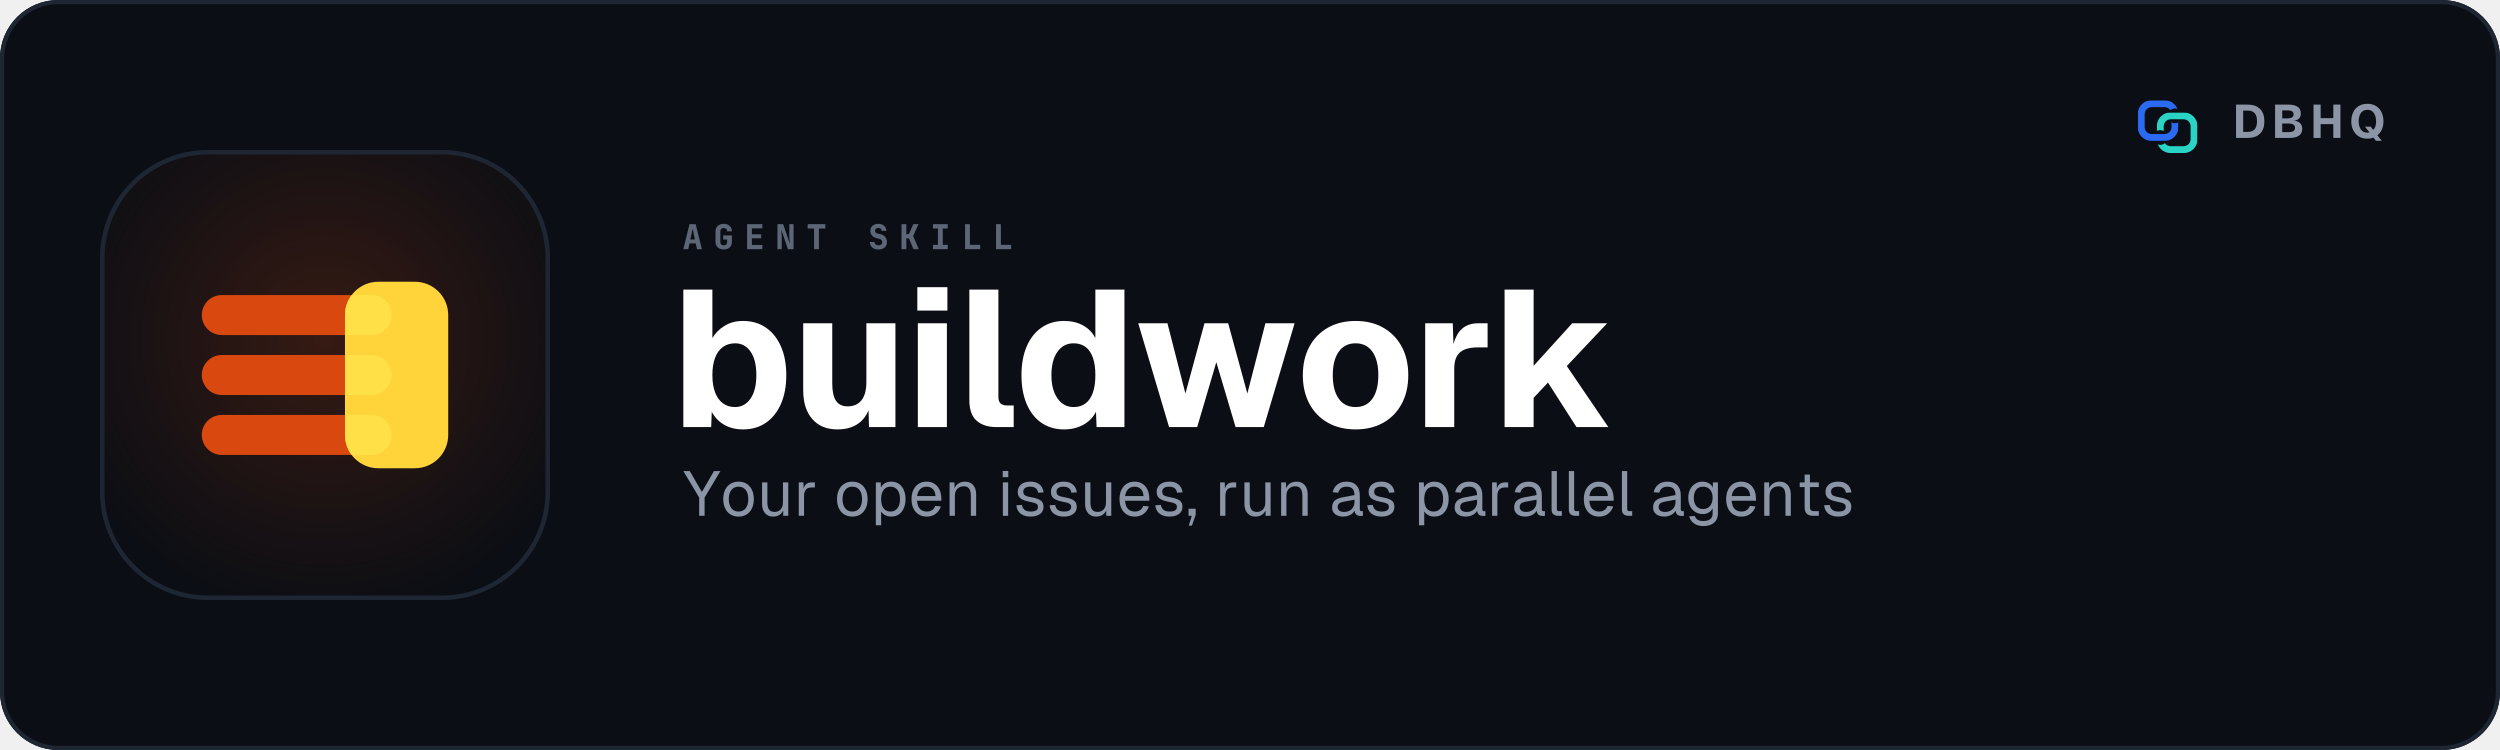
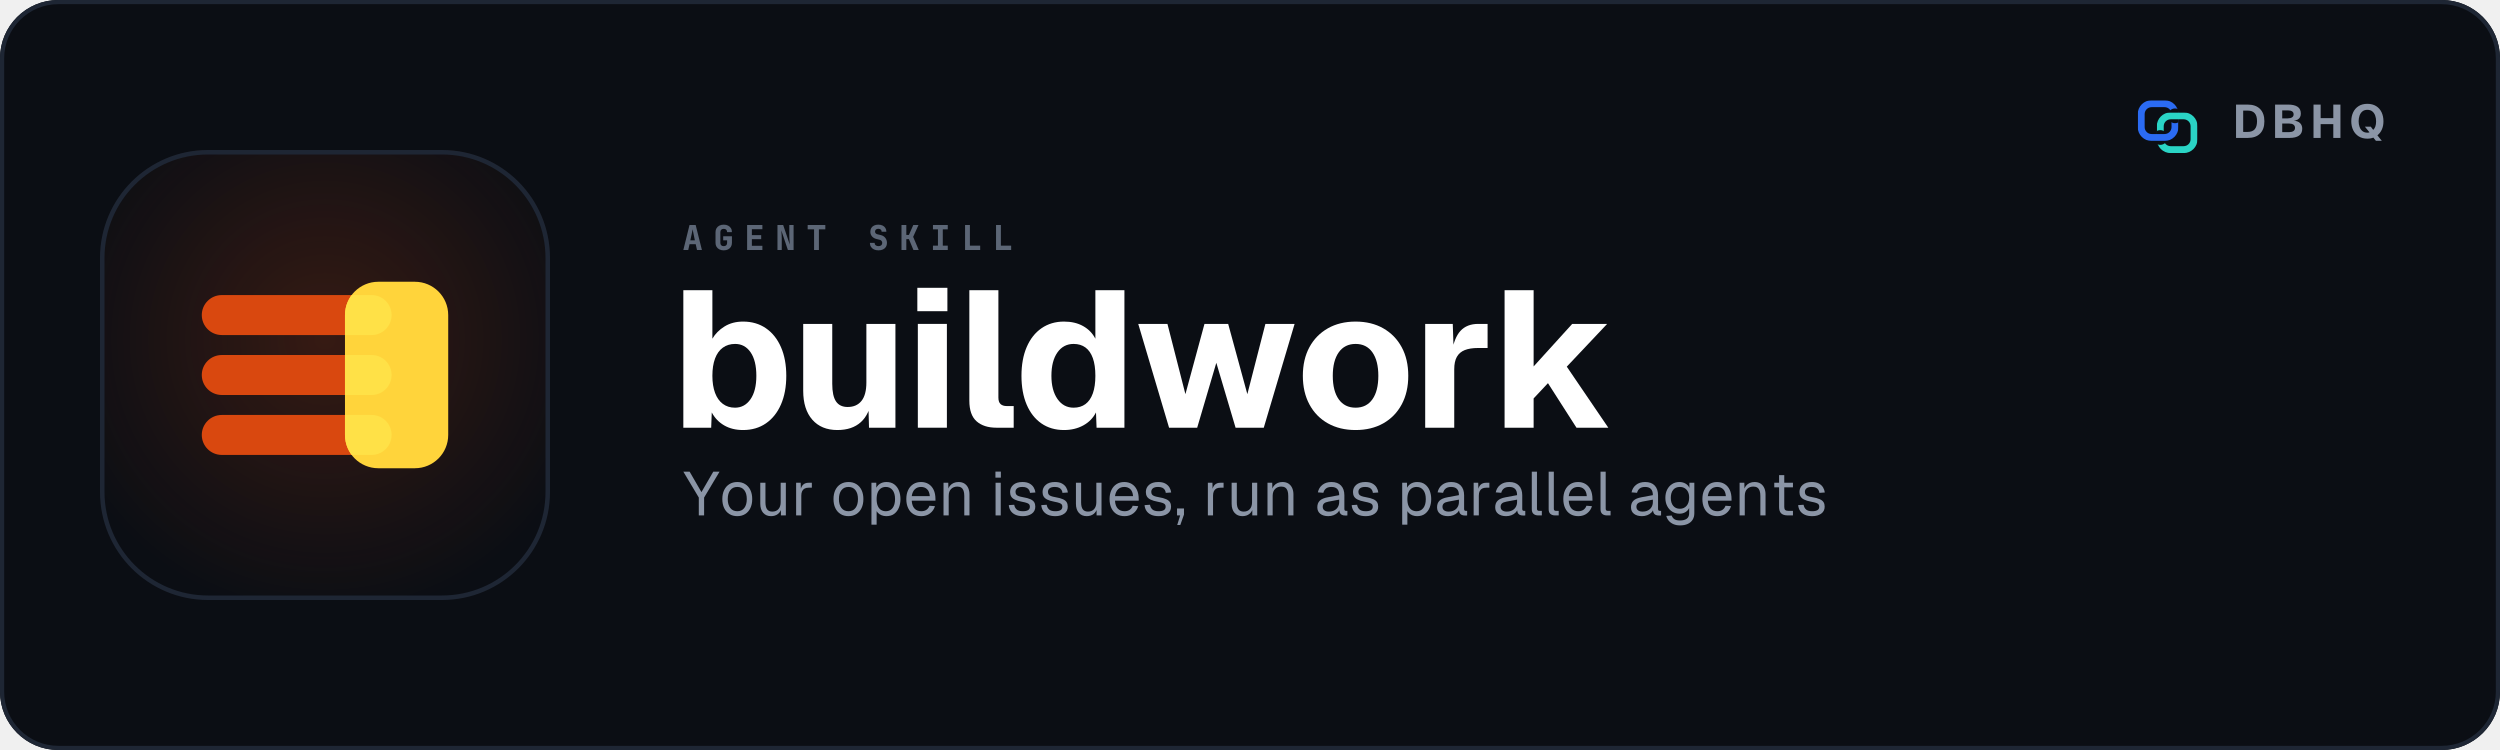
<svg xmlns="http://www.w3.org/2000/svg" viewBox="0 0 1200 360" width="1200" height="360">
  <path d="M28,0 H1172 A28,28 0 0 1 1200,28 V332 A28,28 0 0 1 1172,360 H28 A28,28 0 0 1 0,332 V28 A28,28 0 0 1 28,0 Z" fill="#0B0E14" />
  <path d="M28,1 H1172 A27,27 0 0 1 1199,28 V332 A27,27 0 0 1 1172,359 H28 A27,27 0 0 1 1,332 V28 A27,27 0 0 1 28,1 Z" fill="none" stroke="#1E2634" stroke-width="2" />
  <g transform="translate(48,72.0) scale(1.08)">
    <defs>
      <radialGradient id="bloom-2706" cx="0.5" cy="0.42" r="0.62">
        <stop offset="0" stop-color="#D9480F" stop-opacity="0.209" />
        <stop offset="1" stop-color="#D9480F" stop-opacity="0" />
      </radialGradient>
    </defs>
    <path d="M48,0 H152 A48,48 0 0 1 200,48 V152 A48,48 0 0 1 152,200 H48 A48,48 0 0 1 0,152 V48 A48,48 0 0 1 48,0 Z" fill="#0B0E14" />
    <path d="M48,0 H152 A48,48 0 0 1 200,48 V152 A48,48 0 0 1 152,200 H48 A48,48 0 0 1 0,152 V48 A48,48 0 0 1 48,0 Z" fill="url(#bloom-2706)" />
    <path d="M48,1 H152 A47,47 0 0 1 199,48 V152 A47,47 0 0 1 152,199 H48 A47,47 0 0 1 1,152 V48 A47,47 0 0 1 48,1 Z" fill="none" stroke="#1E2634" stroke-width="2" />
    <g transform="translate(26.0,26.0) scale(0.74)">
      <defs>
        <clipPath id="clip-2706">
          <path d="M38,52 H128 A12,12 0 0 1 140,64 V64 A12,12 0 0 1 128,76 H38 A12,12 0 0 1 26,64 V64 A12,12 0 0 1 38,52 Z" />
          <path d="M38,88 H128 A12,12 0 0 1 140,100 V100 A12,12 0 0 1 128,112 H38 A12,12 0 0 1 26,100 V100 A12,12 0 0 1 38,88 Z" />
          <path d="M38,124 H128 A12,12 0 0 1 140,136 V136 A12,12 0 0 1 128,148 H38 A12,12 0 0 1 26,136 V136 A12,12 0 0 1 38,124 Z" />
        </clipPath>
      </defs>
      <g>
        <g fill="#D9480F">
          <path d="M38,52 H128 A12,12 0 0 1 140,64 V64 A12,12 0 0 1 128,76 H38 A12,12 0 0 1 26,64 V64 A12,12 0 0 1 38,52 Z" />
          <path d="M38,88 H128 A12,12 0 0 1 140,100 V100 A12,12 0 0 1 128,112 H38 A12,12 0 0 1 26,100 V100 A12,12 0 0 1 38,88 Z" />
          <path d="M38,124 H128 A12,12 0 0 1 140,136 V136 A12,12 0 0 1 128,148 H38 A12,12 0 0 1 26,136 V136 A12,12 0 0 1 38,124 Z" />
        </g>
      </g>
      <path d="M132,44 H154 A20,20 0 0 1 174,64 V136 A20,20 0 0 1 154,156 H132 A20,20 0 0 1 112,136 V64 A20,20 0 0 1 132,44 Z" fill="#FFD43B" />
      <g clip-path="url(#clip-2706)">
        <path d="M132,44 H154 A20,20 0 0 1 174,64 V136 A20,20 0 0 1 154,156 H132 A20,20 0 0 1 112,136 V64 A20,20 0 0 1 132,44 Z" fill="#FFE147" />
      </g>
    </g>
  </g>
-   <g transform="translate(328,119.6)">
+   <g transform="translate(328,120.0)">
    <g fill="#5C6676" transform="translate(-0.473,0) scale(0.01644,-0.01644)">
      <g transform="translate(0.00,0)">
        <path d="M28.766 0 209.423 730H389.029L571.234 0H427.573L390.615 169.368H209.535L172.577 0ZM233.481 282.74H365.67L327.506 466.122Q319.151 508.038 311.425 546.367Q303.699 584.695 300 604.49Q296.301 584.695 289.425 546.791Q282.548 508.887 273.343 467.122Z" />
      </g>
      <g transform="translate(904.17,0)">
        <path d="M304.425 -10Q232.054 -10 178.034 17.123Q124.013 44.247 94.115 93.446Q64.218 142.644 64.218 208.494V521.506Q64.218 588.356 94.115 637.054Q124.013 685.753 178.034 712.877Q232.054 740 304.425 740Q376.795 740 430.316 712.801Q483.837 685.603 513.659 637.096Q543.481 588.59 543.481 521.506H402.519Q402.519 568.218 376.656 592.799Q350.793 617.381 303.842 617.381Q256.891 617.381 231.035 592.702Q205.18 568.023 205.18 521.657V208.494Q205.18 162.697 231.035 137.583Q256.891 112.468 303.842 112.468Q350.793 112.468 376.656 137.583Q402.519 162.697 402.519 208.494V281.314H288.494V401.535H543.481V208.494Q543.481 142.442 513.659 93.42Q483.837 44.397 430.316 17.199Q376.795 -10 304.425 -10Z" />
      </g>
      <g transform="translate(1808.33,0)">
        <path d="M83.013 0V730H528.494V607.23H221.276V433.891H493.494V316.519H221.276V122.77H528.494V0Z" />
      </g>
      <g transform="translate(2712.50,0)">
        <path d="M64.519 0V730H231.234L425.356 155.962Q422.506 191.154 418.732 237.847Q414.958 284.539 412.609 331.834Q410.26 379.129 410.26 413.43V730H535.481V0H368.766L176.494 574.038Q179.343 543.243 182.192 500.373Q185.042 457.503 187.391 413.181Q189.74 368.858 189.74 333.557V0Z" />
      </g>
      <g transform="translate(3616.67,0)">
        <path d="M229.519 0V602.984H42.26V730H557.74V602.984H370.481V0Z" />
      </g>
      <g transform="translate(4520.83,0)">
        <path d="" />
      </g>
      <g transform="translate(5425.00,0)">
        <path d="M302.301 -10Q226.356 -10 169.609 16.699Q112.862 43.397 81.814 92.596Q50.766 141.795 50.766 208.494H188.33Q188.33 164.481 219.261 138.475Q250.192 112.468 302.301 112.468Q353.26 112.468 382.191 137.851Q411.122 163.234 411.122 205.096Q411.122 238.054 392.293 263.76Q373.465 289.465 337.109 298.067L244.795 320.573Q161.356 340.573 112.513 397.17Q63.67 453.766 63.67 532.26Q63.67 596.205 91.793 642.753Q119.917 689.301 172.437 714.651Q224.958 740 296.151 740Q368.343 740 420.939 714.651Q473.535 689.301 502.659 642.828Q531.782 596.356 531.782 533.41H394.218Q394.218 573.218 367.862 596.224Q341.506 619.23 296.151 619.23Q251.644 619.23 226.289 596.649Q200.933 574.067 200.933 536.808Q200.933 506.151 219.46 486.569Q237.987 466.987 271.891 458.535L367.205 435.878Q451.247 416.728 500.24 354.433Q549.234 292.138 549.234 205.096Q549.234 140.247 519.186 91.548Q489.138 42.849 433.542 16.425Q377.946 -10 302.301 -10Z" />
      </g>
      <g transform="translate(6329.17,0)">
        <path d="M69.067 0V730H210.029V439.782H285.753L413.779 730H566.138L409.77 383.946L572.74 0H417.929L286.151 316.615H210.029V0Z" />
      </g>
      <g transform="translate(7233.33,0)">
        <path d="M83.766 0V127.016H229.368V602.984H83.766V730H516.234V602.984H370.632V127.016H516.234V0Z" />
      </g>
      <g transform="translate(8137.50,0)">
        <path d="M117.26 0V730H258.221V127.016H558.494V0Z" />
      </g>
      <g transform="translate(9041.67,0)">
        <path d="M117.26 0V730H258.221V127.016H558.494V0Z" />
      </g>
    </g>
  </g>
-   <g transform="translate(328,205.0)">
+   <g transform="translate(328,205.3)">
    <g fill="#FFFFFF" transform="translate(-6.098,0) scale(0.09296,-0.09296)">
      <g transform="translate(0.00,0)">
        <path d="M373.998 -12Q317.798 -12 276.598 11.9Q235.398 35.8 212.398 78.8L209.398 0H65.601V710H215.598V459.6Q237.398 497.4 278.198 522.7Q318.998 548 373.998 548Q442.198 548 492.298 513.4Q542.398 478.8 569.798 415.9Q597.198 353 597.198 268Q597.198 183 569.798 120.1Q542.398 57.2 492.298 22.6Q442.198 -12 373.998 -12ZM332.399 103.399Q382 103.399 412.3 146.799Q442.601 190.199 442.601 268Q442.601 346.2 412.9 389.401Q383.2 432.601 333.199 432.601Q296.199 432.601 269.599 413.301Q242.998 394.001 229.298 357.201Q215.598 320.4 215.598 268Q215.598 217 229.298 179.999Q242.998 142.999 269.399 123.199Q295.799 103.399 332.399 103.399Z" />
      </g>
      <g transform="translate(618.94,0)">
        <path d="M242 -12Q159.401 -12 112.501 41.5Q65.601 95 65.601 190.8V536H215.598V226.399Q215.598 164.399 234.998 135.698Q254.399 106.998 295.199 106.998Q341.4 106.998 366.6 138.499Q391.801 169.999 391.801 233.199V536H541.798V0H405.4L401.201 154.399L419.6 150.399Q408.4 69.8 363.4 28.9Q318.4 -12 242 -12Z" />
      </g>
      <g transform="translate(1210.88,0)">
        <path d="M65.601 0V536H215.598V0ZM63.001 601.6V722.4H218.198V601.6Z" />
      </g>
      <g transform="translate(1476.82,0)">
        <path d="M205.599 0Q140.4 0 103 33Q65.601 65.999 65.601 139.598V710H215.598V155.598Q215.598 132.398 226.798 122.098Q237.998 111.798 258.797 111.798H294.598V0Z" />
      </g>
      <g transform="translate(1774.76,0)">
        <path d="M256.6 -12Q188.8 -12 139.5 22.3Q90.2 56.6 63.5 119.5Q36.8 182.4 36.8 268Q36.8 353.6 63.8 416.5Q90.8 479.4 140.4 513.7Q190 548 256.6 548Q313.8 548 355.4 524.6Q397 501.2 418.401 459.6V710H568.398V0H424.601L421.601 78.8Q399.601 35.8 356.101 11.9Q312.6 -12 256.6 -12ZM305.999 103.399Q342.2 103.399 367.2 121.999Q392.2 140.599 405.3 177.299Q418.401 214 418.401 268Q418.401 322.8 405.3 359.3Q392.2 395.801 367.2 414.201Q342.2 432.601 305.999 432.601Q253.398 432.601 222.398 388.501Q191.398 344.401 191.398 268Q191.398 193.199 222.698 148.299Q253.998 103.399 305.999 103.399Z" />
      </g>
      <g transform="translate(2393.70,0)">
        <path d="M180 0 20.8 536H171.598L264.399 173.197L362.8 536H485.199L584.2 173.197L677.401 536H828.199L668.999 0H523.4L423.999 335.203L325.199 0Z" />
      </g>
      <g transform="translate(3227.64,0)">
        <path d="M309.199 -12Q227.199 -12 165.9 22.6Q104.6 57.2 70.7 120.3Q36.8 183.4 36.8 268Q36.8 353 70.7 415.6Q104.6 478.2 165.9 513.1Q227.199 548 309.199 548Q391.199 548 452.298 513.1Q513.398 478.2 547.298 415.6Q581.198 353 581.198 268Q581.198 183.4 547.298 120.3Q513.398 57.2 452.298 22.6Q391.199 -12 309.199 -12ZM309.199 103.399Q365.4 103.399 396 146.599Q426.601 189.799 426.601 268Q426.601 345.6 396 389.101Q365.4 432.601 309.199 432.601Q252.998 432.601 222.198 389.101Q191.398 345.6 191.398 268Q191.398 189.799 222.198 146.599Q252.998 103.399 309.199 103.399Z" />
      </g>
      <g transform="translate(3830.58,0)">
        <path d="M65.601 0V536H207.998L213.198 380.401L201.598 382.801Q214.598 464 247.798 500Q280.998 536 339.398 536H387.798V411.602H338.598Q296.798 411.602 269.698 400.701Q242.598 389.801 229.098 365.801Q215.598 341.801 215.598 301.401V0Z" />
      </g>
      <g transform="translate(4240.52,0)">
        <path d="M65.601 0V710H215.598V316.397L414.8 536H595.198L386.797 315.2L601.198 0H436.8L289.599 230.001L215.598 151.199V0Z" />
      </g>
    </g>
  </g>
-   <g transform="translate(328,247.6)">
-     <g fill="#8B95A6" transform="translate(0.182,0) scale(0.03028,-0.03028)">
+   <g transform="translate(328,247.4)">
+     <g fill="#8B95A6" transform="translate(0.177,0) scale(0.02958,-0.02958)">
      <g transform="translate(0.00,0)">
        <path d="M245 0V290L-6 710H96L288 378L480 710H582L331 290V0Z" />
      </g>
-       <g transform="translate(582.60,0)">
+       <g transform="translate(582.76,0)">
        <path d="M287 -12Q214 -12 159.0 22.0Q104 56 74.0 118.5Q44 181 44 265Q44 350 74.0 412.0Q104 474 159.0 508.0Q214 542 287 542Q360 542 414.5 508.0Q469 474 499.0 412.0Q529 350 529 265Q529 181 499.0 118.5Q469 56 414.5 22.0Q360 -12 287 -12ZM287 68Q360 68 400.5 120.5Q441 173 441 265Q441 357 400.5 409.5Q360 462 287 462Q214 462 173.0 409.5Q132 357 132 265Q132 173 173.0 120.5Q214 68 287 68Z" />
      </g>
-       <g transform="translate(1162.21,0)">
+       <g transform="translate(1162.52,0)">
        <path d="M254 -12Q175 -12 127.5 41.5Q80 95 80 189V530H164V212Q164 135 191.5 98.5Q219 62 276 62Q339 62 375.0 102.5Q411 143 411 214V530H495V0H415V131L428 124Q412 59 367.0 23.5Q322 -12 254 -12Z" />
      </g>
-       <g transform="translate(1743.81,0)">
+       <g transform="translate(1744.29,0)">
        <path d="M80 0V530H154L158 396L150 399Q160 467 193.5 498.5Q227 530 283 530H335V450H284Q244 450 217.5 435.5Q191 421 177.5 392.5Q164 364 164 320V0Z" />
      </g>
-       <g transform="translate(2129.42,0)">
-         <path d="" />
-       </g>
-       <g transform="translate(2386.02,0)">
+       <g transform="translate(2130.05,0)">
+         <path d="" />
+       </g>
+       <g transform="translate(2386.81,0)">
        <path d="M287 -12Q214 -12 159.0 22.0Q104 56 74.0 118.5Q44 181 44 265Q44 350 74.0 412.0Q104 474 159.0 508.0Q214 542 287 542Q360 542 414.5 508.0Q469 474 499.0 412.0Q529 350 529 265Q529 181 499.0 118.5Q469 56 414.5 22.0Q360 -12 287 -12ZM287 68Q360 68 400.5 120.5Q441 173 441 265Q441 357 400.5 409.5Q360 462 287 462Q214 462 173.0 409.5Q132 357 132 265Q132 173 173.0 120.5Q214 68 287 68Z" />
      </g>
-       <g transform="translate(2965.63,0)">
+       <g transform="translate(2966.57,0)">
        <path d="M80 -150V530H158L160 416L148 422Q168 481 214.5 511.5Q261 542 322 542Q401 542 451.5 503.0Q502 464 526.5 401.0Q551 338 551 265Q551 192 526.5 129.0Q502 66 451.5 27.0Q401 -12 322 -12Q281 -12 245.5 2.0Q210 16 185.5 41.0Q161 66 152 100L164 114V-150ZM314 68Q383 68 423.0 120.0Q463 172 463 265Q463 358 423.0 410.0Q383 462 314 462Q268 462 234.5 440.0Q201 418 182.5 374.0Q164 330 164 265Q164 200 182.0 156.0Q200 112 234.0 90.0Q268 68 314 68Z" />
      </g>
-       <g transform="translate(3567.23,0)">
-         <path d="M287 -12Q212 -12 157.5 22.0Q103 56 73.5 118.5Q44 181 44 265Q44 349 73.5 411.0Q103 473 156.5 507.5Q210 542 283 542Q352 542 405.0 509.5Q458 477 487.5 415.0Q517 353 517 264V239H132Q137 154 177.5 111.0Q218 68 287 68Q339 68 372.5 92.5Q406 117 419 157L509 150Q488 79 429.5 33.5Q371 -12 287 -12ZM132 313H425Q419 390 380.5 426.0Q342 462 283 462Q222 462 182.5 424.5Q143 387 132 313Z" />
-       </g>
-       <g transform="translate(4134.84,0)">
+       <g transform="translate(3568.33,0)">
+         <path d="M287 -12Q212 -12 157.5 22.0Q103 56 73.5 118.5Q44 181 44 265Q44 349 73.5 411.0Q103 473 156.5 507.5Q210 542 283 542Q352 542 405.0 509.5Q458 477 487.5 415.0Q517 353 517 264V239H132Q137 154 177.5 111.0Q218 68 287 68Q339 68 372.5 92.5Q406 117 419 157L509 150Q488 79 429.5 33.5Q371 -12 287 -12ZM132 313H425Q419 390 380.5 426.0Q342 462 283 462Q222 462 182.5 424.5Q143 387 132 313Z" />
+       </g>
+       <g transform="translate(4136.10,0)">
        <path d="M80 0V530H157L160 395L150 404Q160 451 185.0 481.5Q210 512 245.5 527.0Q281 542 322 542Q383 542 422.5 515.0Q462 488 481.5 442.5Q501 397 501 341V0H417V317Q417 366 405.5 399.5Q394 433 369.0 450.5Q344 468 304 468Q243 468 203.5 429.5Q164 391 164 317V0Z" />
      </g>
-       <g transform="translate(4722.44,0)">
-         <path d="" />
-       </g>
-       <g transform="translate(4979.05,0)">
+       <g transform="translate(4723.86,0)">
+         <path d="" />
+       </g>
+       <g transform="translate(4980.62,0)">
        <path d="M80 0V530H164V0ZM78 613V711H166V613Z" />
      </g>
-       <g transform="translate(5229.65,0)">
-         <path d="M273 -12Q200 -12 150.5 11.0Q101 34 74.5 74.5Q48 115 44 167L132 173Q140 125 171.5 96.5Q203 68 273 68Q327 68 356.5 85.5Q386 103 386 142Q386 163 376.5 177.0Q367 191 339.0 201.5Q311 212 257 222Q183 236 141.0 257.0Q99 278 82.0 308.0Q65 338 65 380Q65 451 117.5 496.5Q170 542 266 542Q336 542 380.5 517.5Q425 493 448.0 454.0Q471 415 476 372L388 366Q386 391 373.0 413.0Q360 435 334.0 448.5Q308 462 264 462Q207 462 180.0 440.0Q153 418 153 384Q153 358 163.5 341.5Q174 325 200.5 314.5Q227 304 273 296Q351 283 395.0 263.0Q439 243 456.5 213.5Q474 184 474 142Q474 69 417.5 28.5Q361 -12 273 -12Z" />
-       </g>
-       <g transform="translate(5756.26,0)">
-         <path d="M273 -12Q200 -12 150.5 11.0Q101 34 74.5 74.5Q48 115 44 167L132 173Q140 125 171.5 96.5Q203 68 273 68Q327 68 356.5 85.5Q386 103 386 142Q386 163 376.5 177.0Q367 191 339.0 201.5Q311 212 257 222Q183 236 141.0 257.0Q99 278 82.0 308.0Q65 338 65 380Q65 451 117.5 496.5Q170 542 266 542Q336 542 380.5 517.5Q425 493 448.0 454.0Q471 415 476 372L388 366Q386 391 373.0 413.0Q360 435 334.0 448.5Q308 462 264 462Q207 462 180.0 440.0Q153 418 153 384Q153 358 163.5 341.5Q174 325 200.5 314.5Q227 304 273 296Q351 283 395.0 263.0Q439 243 456.5 213.5Q474 184 474 142Q474 69 417.5 28.5Q361 -12 273 -12Z" />
-       </g>
-       <g transform="translate(6282.86,0)">
+       <g transform="translate(5231.38,0)">
+         <path d="M273 -12Q200 -12 150.5 11.0Q101 34 74.5 74.5Q48 115 44 167L132 173Q140 125 171.5 96.5Q203 68 273 68Q327 68 356.5 85.5Q386 103 386 142Q386 163 376.5 177.0Q367 191 339.0 201.5Q311 212 257 222Q183 236 141.0 257.0Q99 278 82.0 308.0Q65 338 65 380Q65 451 117.5 496.5Q170 542 266 542Q336 542 380.5 517.5Q425 493 448.0 454.0Q471 415 476 372L388 366Q386 391 373.0 413.0Q360 435 334.0 448.5Q308 462 264 462Q207 462 180.0 440.0Q153 418 153 384Q153 358 163.5 341.5Q174 325 200.5 314.5Q227 304 273 296Q351 283 395.0 263.0Q439 243 456.5 213.5Q474 184 474 142Q474 69 417.5 28.5Q361 -12 273 -12Z" />
+       </g>
+       <g transform="translate(5758.14,0)">
+         <path d="M273 -12Q200 -12 150.5 11.0Q101 34 74.5 74.5Q48 115 44 167L132 173Q140 125 171.5 96.5Q203 68 273 68Q327 68 356.5 85.5Q386 103 386 142Q386 163 376.5 177.0Q367 191 339.0 201.5Q311 212 257 222Q183 236 141.0 257.0Q99 278 82.0 308.0Q65 338 65 380Q65 451 117.5 496.5Q170 542 266 542Q336 542 380.5 517.5Q425 493 448.0 454.0Q471 415 476 372L388 366Q386 391 373.0 413.0Q360 435 334.0 448.5Q308 462 264 462Q207 462 180.0 440.0Q153 418 153 384Q153 358 163.5 341.5Q174 325 200.5 314.5Q227 304 273 296Q351 283 395.0 263.0Q439 243 456.5 213.5Q474 184 474 142Q474 69 417.5 28.5Q361 -12 273 -12Z" />
+       </g>
+       <g transform="translate(6284.90,0)">
        <path d="M254 -12Q175 -12 127.5 41.5Q80 95 80 189V530H164V212Q164 135 191.5 98.5Q219 62 276 62Q339 62 375.0 102.5Q411 143 411 214V530H495V0H415V131L428 124Q412 59 367.0 23.5Q322 -12 254 -12Z" />
      </g>
-       <g transform="translate(6864.47,0)">
-         <path d="M287 -12Q212 -12 157.5 22.0Q103 56 73.5 118.5Q44 181 44 265Q44 349 73.5 411.0Q103 473 156.5 507.5Q210 542 283 542Q352 542 405.0 509.5Q458 477 487.5 415.0Q517 353 517 264V239H132Q137 154 177.5 111.0Q218 68 287 68Q339 68 372.5 92.5Q406 117 419 157L509 150Q488 79 429.5 33.5Q371 -12 287 -12ZM132 313H425Q419 390 380.5 426.0Q342 462 283 462Q222 462 182.5 424.5Q143 387 132 313Z" />
-       </g>
-       <g transform="translate(7432.07,0)">
-         <path d="M273 -12Q200 -12 150.5 11.0Q101 34 74.5 74.5Q48 115 44 167L132 173Q140 125 171.5 96.5Q203 68 273 68Q327 68 356.5 85.5Q386 103 386 142Q386 163 376.5 177.0Q367 191 339.0 201.5Q311 212 257 222Q183 236 141.0 257.0Q99 278 82.0 308.0Q65 338 65 380Q65 451 117.5 496.5Q170 542 266 542Q336 542 380.5 517.5Q425 493 448.0 454.0Q471 415 476 372L388 366Q386 391 373.0 413.0Q360 435 334.0 448.5Q308 462 264 462Q207 462 180.0 440.0Q153 418 153 384Q153 358 163.5 341.5Q174 325 200.5 314.5Q227 304 273 296Q351 283 395.0 263.0Q439 243 456.5 213.5Q474 184 474 142Q474 69 417.5 28.5Q361 -12 273 -12Z" />
-       </g>
-       <g transform="translate(7958.67,0)">
+       <g transform="translate(6866.67,0)">
+         <path d="M287 -12Q212 -12 157.5 22.0Q103 56 73.5 118.5Q44 181 44 265Q44 349 73.5 411.0Q103 473 156.5 507.5Q210 542 283 542Q352 542 405.0 509.5Q458 477 487.5 415.0Q517 353 517 264V239H132Q137 154 177.5 111.0Q218 68 287 68Q339 68 372.5 92.5Q406 117 419 157L509 150Q488 79 429.5 33.5Q371 -12 287 -12ZM132 313H425Q419 390 380.5 426.0Q342 462 283 462Q222 462 182.5 424.5Q143 387 132 313Z" />
+       </g>
+       <g transform="translate(7434.43,0)">
+         <path d="M273 -12Q200 -12 150.5 11.0Q101 34 74.5 74.5Q48 115 44 167L132 173Q140 125 171.5 96.5Q203 68 273 68Q327 68 356.5 85.5Q386 103 386 142Q386 163 376.5 177.0Q367 191 339.0 201.5Q311 212 257 222Q183 236 141.0 257.0Q99 278 82.0 308.0Q65 338 65 380Q65 451 117.5 496.5Q170 542 266 542Q336 542 380.5 517.5Q425 493 448.0 454.0Q471 415 476 372L388 366Q386 391 373.0 413.0Q360 435 334.0 448.5Q308 462 264 462Q207 462 180.0 440.0Q153 418 153 384Q153 358 163.5 341.5Q174 325 200.5 314.5Q227 304 273 296Q351 283 395.0 263.0Q439 243 456.5 213.5Q474 184 474 142Q474 69 417.5 28.5Q361 -12 273 -12Z" />
+       </g>
+       <g transform="translate(7961.19,0)">
        <path d="M47 -156 95 0H44V113H157V14L97 -156Z" />
      </g>
-       <g transform="translate(8166.28,0)">
-         <path d="" />
-       </g>
-       <g transform="translate(8422.88,0)">
+       <g transform="translate(8168.95,0)">
+         <path d="" />
+       </g>
+       <g transform="translate(8425.71,0)">
        <path d="M80 0V530H154L158 396L150 399Q160 467 193.5 498.5Q227 530 283 530H335V450H284Q244 450 217.5 435.5Q191 421 177.5 392.5Q164 364 164 320V0Z" />
      </g>
-       <g transform="translate(8808.49,0)">
+       <g transform="translate(8811.48,0)">
        <path d="M254 -12Q175 -12 127.5 41.5Q80 95 80 189V530H164V212Q164 135 191.5 98.5Q219 62 276 62Q339 62 375.0 102.5Q411 143 411 214V530H495V0H415V131L428 124Q412 59 367.0 23.5Q322 -12 254 -12Z" />
      </g>
-       <g transform="translate(9390.09,0)">
+       <g transform="translate(9393.24,0)">
        <path d="M80 0V530H157L160 395L150 404Q160 451 185.0 481.5Q210 512 245.5 527.0Q281 542 322 542Q383 542 422.5 515.0Q462 488 481.5 442.5Q501 397 501 341V0H417V317Q417 366 405.5 399.5Q394 433 369.0 450.5Q344 468 304 468Q243 468 203.5 429.5Q164 391 164 317V0Z" />
      </g>
-       <g transform="translate(9977.70,0)">
-         <path d="" />
-       </g>
-       <g transform="translate(10234.30,0)">
-         <path d="M223 -12Q141 -12 92.5 26.0Q44 64 44 132Q44 200 84.0 239.0Q124 278 211 294L399 329Q399 396 367.5 429.0Q336 462 273 462Q218 462 186.0 437.5Q154 413 142 367L53 374Q68 449 125.5 495.5Q183 542 273 542Q375 542 429.0 484.5Q483 427 483 326V107Q483 89 489.5 81.5Q496 74 511 74H532V0Q528 -1 519.0 -1.5Q510 -2 500 -2Q464 -2 441.5 9.5Q419 21 409.0 45.5Q399 70 399 110L409 108Q402 74 375.0 46.5Q348 19 308.0 3.5Q268 -12 223 -12ZM231 62Q284 62 321.5 82.5Q359 103 379.0 138.5Q399 174 399 218V256L227 224Q173 214 152.5 193.5Q132 173 132 140Q132 103 158.5 82.5Q185 62 231 62Z" />
-       </g>
-       <g transform="translate(10791.91,0)">
-         <path d="M273 -12Q200 -12 150.5 11.0Q101 34 74.5 74.5Q48 115 44 167L132 173Q140 125 171.5 96.5Q203 68 273 68Q327 68 356.5 85.5Q386 103 386 142Q386 163 376.5 177.0Q367 191 339.0 201.5Q311 212 257 222Q183 236 141.0 257.0Q99 278 82.0 308.0Q65 338 65 380Q65 451 117.5 496.5Q170 542 266 542Q336 542 380.5 517.5Q425 493 448.0 454.0Q471 415 476 372L388 366Q386 391 373.0 413.0Q360 435 334.0 448.5Q308 462 264 462Q207 462 180.0 440.0Q153 418 153 384Q153 358 163.5 341.5Q174 325 200.5 314.5Q227 304 273 296Q351 283 395.0 263.0Q439 243 456.5 213.5Q474 184 474 142Q474 69 417.5 28.5Q361 -12 273 -12Z" />
-       </g>
-       <g transform="translate(11318.51,0)">
-         <path d="" />
-       </g>
-       <g transform="translate(11575.12,0)">
+       <g transform="translate(9981.00,0)">
+         <path d="" />
+       </g>
+       <g transform="translate(10237.76,0)">
+         <path d="M223 -12Q141 -12 92.5 26.0Q44 64 44 132Q44 200 84.0 239.0Q124 278 211 294L399 329Q399 396 367.5 429.0Q336 462 273 462Q218 462 186.0 437.5Q154 413 142 367L53 374Q68 449 125.5 495.5Q183 542 273 542Q375 542 429.0 484.5Q483 427 483 326V107Q483 89 489.5 81.5Q496 74 511 74H532V0Q528 -1 519.0 -1.5Q510 -2 500 -2Q464 -2 441.5 9.5Q419 21 409.0 45.5Q399 70 399 110L409 108Q402 74 375.0 46.5Q348 19 308.0 3.5Q268 -12 223 -12ZM231 62Q284 62 321.5 82.5Q359 103 379.0 138.5Q399 174 399 218V256L227 224Q173 214 152.5 193.5Q132 173 132 140Q132 103 158.5 82.5Q185 62 231 62Z" />
+       </g>
+       <g transform="translate(10795.52,0)">
+         <path d="M273 -12Q200 -12 150.5 11.0Q101 34 74.5 74.5Q48 115 44 167L132 173Q140 125 171.5 96.5Q203 68 273 68Q327 68 356.5 85.5Q386 103 386 142Q386 163 376.5 177.0Q367 191 339.0 201.5Q311 212 257 222Q183 236 141.0 257.0Q99 278 82.0 308.0Q65 338 65 380Q65 451 117.5 496.5Q170 542 266 542Q336 542 380.5 517.5Q425 493 448.0 454.0Q471 415 476 372L388 366Q386 391 373.0 413.0Q360 435 334.0 448.5Q308 462 264 462Q207 462 180.0 440.0Q153 418 153 384Q153 358 163.5 341.5Q174 325 200.5 314.5Q227 304 273 296Q351 283 395.0 263.0Q439 243 456.5 213.5Q474 184 474 142Q474 69 417.5 28.5Q361 -12 273 -12Z" />
+       </g>
+       <g transform="translate(11322.29,0)">
+         <path d="" />
+       </g>
+       <g transform="translate(11579.05,0)">
        <path d="M80 -150V530H158L160 416L148 422Q168 481 214.5 511.5Q261 542 322 542Q401 542 451.5 503.0Q502 464 526.5 401.0Q551 338 551 265Q551 192 526.5 129.0Q502 66 451.5 27.0Q401 -12 322 -12Q281 -12 245.5 2.0Q210 16 185.5 41.0Q161 66 152 100L164 114V-150ZM314 68Q383 68 423.0 120.0Q463 172 463 265Q463 358 423.0 410.0Q383 462 314 462Q268 462 234.5 440.0Q201 418 182.5 374.0Q164 330 164 265Q164 200 182.0 156.0Q200 112 234.0 90.0Q268 68 314 68Z" />
      </g>
-       <g transform="translate(12176.72,0)">
-         <path d="M223 -12Q141 -12 92.5 26.0Q44 64 44 132Q44 200 84.0 239.0Q124 278 211 294L399 329Q399 396 367.5 429.0Q336 462 273 462Q218 462 186.0 437.5Q154 413 142 367L53 374Q68 449 125.5 495.5Q183 542 273 542Q375 542 429.0 484.5Q483 427 483 326V107Q483 89 489.5 81.5Q496 74 511 74H532V0Q528 -1 519.0 -1.5Q510 -2 500 -2Q464 -2 441.5 9.5Q419 21 409.0 45.5Q399 70 399 110L409 108Q402 74 375.0 46.5Q348 19 308.0 3.5Q268 -12 223 -12ZM231 62Q284 62 321.5 82.5Q359 103 379.0 138.5Q399 174 399 218V256L227 224Q173 214 152.5 193.5Q132 173 132 140Q132 103 158.5 82.5Q185 62 231 62Z" />
-       </g>
-       <g transform="translate(12734.33,0)">
+       <g transform="translate(12180.81,0)">
+         <path d="M223 -12Q141 -12 92.5 26.0Q44 64 44 132Q44 200 84.0 239.0Q124 278 211 294L399 329Q399 396 367.5 429.0Q336 462 273 462Q218 462 186.0 437.5Q154 413 142 367L53 374Q68 449 125.5 495.5Q183 542 273 542Q375 542 429.0 484.5Q483 427 483 326V107Q483 89 489.5 81.5Q496 74 511 74H532V0Q528 -1 519.0 -1.5Q510 -2 500 -2Q464 -2 441.5 9.5Q419 21 409.0 45.5Q399 70 399 110L409 108Q402 74 375.0 46.5Q348 19 308.0 3.5Q268 -12 223 -12ZM231 62Q284 62 321.5 82.5Q359 103 379.0 138.5Q399 174 399 218V256L227 224Q173 214 152.5 193.5Q132 173 132 140Q132 103 158.5 82.5Q185 62 231 62Z" />
+       </g>
+       <g transform="translate(12738.57,0)">
        <path d="M80 0V530H154L158 396L150 399Q160 467 193.5 498.5Q227 530 283 530H335V450H284Q244 450 217.5 435.5Q191 421 177.5 392.5Q164 364 164 320V0Z" />
      </g>
-       <g transform="translate(13119.93,0)">
-         <path d="M223 -12Q141 -12 92.5 26.0Q44 64 44 132Q44 200 84.0 239.0Q124 278 211 294L399 329Q399 396 367.5 429.0Q336 462 273 462Q218 462 186.0 437.5Q154 413 142 367L53 374Q68 449 125.5 495.5Q183 542 273 542Q375 542 429.0 484.5Q483 427 483 326V107Q483 89 489.5 81.5Q496 74 511 74H532V0Q528 -1 519.0 -1.5Q510 -2 500 -2Q464 -2 441.5 9.5Q419 21 409.0 45.5Q399 70 399 110L409 108Q402 74 375.0 46.5Q348 19 308.0 3.5Q268 -12 223 -12ZM231 62Q284 62 321.5 82.5Q359 103 379.0 138.5Q399 174 399 218V256L227 224Q173 214 152.5 193.5Q132 173 132 140Q132 103 158.5 82.5Q185 62 231 62Z" />
-       </g>
-       <g transform="translate(13677.53,0)">
+       <g transform="translate(13124.33,0)">
+         <path d="M223 -12Q141 -12 92.5 26.0Q44 64 44 132Q44 200 84.0 239.0Q124 278 211 294L399 329Q399 396 367.5 429.0Q336 462 273 462Q218 462 186.0 437.5Q154 413 142 367L53 374Q68 449 125.5 495.5Q183 542 273 542Q375 542 429.0 484.5Q483 427 483 326V107Q483 89 489.5 81.5Q496 74 511 74H532V0Q528 -1 519.0 -1.5Q510 -2 500 -2Q464 -2 441.5 9.5Q419 21 409.0 45.5Q399 70 399 110L409 108Q402 74 375.0 46.5Q348 19 308.0 3.5Q268 -12 223 -12ZM231 62Q284 62 321.5 82.5Q359 103 379.0 138.5Q399 174 399 218V256L227 224Q173 214 152.5 193.5Q132 173 132 140Q132 103 158.5 82.5Q185 62 231 62Z" />
+       </g>
+       <g transform="translate(13682.10,0)">
        <path d="M184 0Q138 0 109.0 24.0Q80 48 80 100V710H164V107Q164 91 172.5 82.5Q181 74 197 74H243V0Z" />
      </g>
-       <g transform="translate(13951.14,0)">
+       <g transform="translate(13955.86,0)">
        <path d="M184 0Q138 0 109.0 24.0Q80 48 80 100V710H164V107Q164 91 172.5 82.5Q181 74 197 74H243V0Z" />
      </g>
-       <g transform="translate(14224.74,0)">
-         <path d="M287 -12Q212 -12 157.5 22.0Q103 56 73.5 118.5Q44 181 44 265Q44 349 73.5 411.0Q103 473 156.5 507.5Q210 542 283 542Q352 542 405.0 509.5Q458 477 487.5 415.0Q517 353 517 264V239H132Q137 154 177.5 111.0Q218 68 287 68Q339 68 372.5 92.5Q406 117 419 157L509 150Q488 79 429.5 33.5Q371 -12 287 -12ZM132 313H425Q419 390 380.5 426.0Q342 462 283 462Q222 462 182.5 424.5Q143 387 132 313Z" />
-       </g>
-       <g transform="translate(14792.35,0)">
+       <g transform="translate(14229.62,0)">
+         <path d="M287 -12Q212 -12 157.5 22.0Q103 56 73.5 118.5Q44 181 44 265Q44 349 73.5 411.0Q103 473 156.5 507.5Q210 542 283 542Q352 542 405.0 509.5Q458 477 487.5 415.0Q517 353 517 264V239H132Q137 154 177.5 111.0Q218 68 287 68Q339 68 372.5 92.5Q406 117 419 157L509 150Q488 79 429.5 33.5Q371 -12 287 -12ZM132 313H425Q419 390 380.5 426.0Q342 462 283 462Q222 462 182.5 424.5Q143 387 132 313Z" />
+       </g>
+       <g transform="translate(14797.38,0)">
        <path d="M184 0Q138 0 109.0 24.0Q80 48 80 100V710H164V107Q164 91 172.5 82.5Q181 74 197 74H243V0Z" />
      </g>
-       <g transform="translate(15065.95,0)">
-         <path d="" />
-       </g>
-       <g transform="translate(15322.56,0)">
-         <path d="M223 -12Q141 -12 92.5 26.0Q44 64 44 132Q44 200 84.0 239.0Q124 278 211 294L399 329Q399 396 367.5 429.0Q336 462 273 462Q218 462 186.0 437.5Q154 413 142 367L53 374Q68 449 125.5 495.5Q183 542 273 542Q375 542 429.0 484.5Q483 427 483 326V107Q483 89 489.5 81.5Q496 74 511 74H532V0Q528 -1 519.0 -1.5Q510 -2 500 -2Q464 -2 441.5 9.5Q419 21 409.0 45.5Q399 70 399 110L409 108Q402 74 375.0 46.5Q348 19 308.0 3.5Q268 -12 223 -12ZM231 62Q284 62 321.5 82.5Q359 103 379.0 138.5Q399 174 399 218V256L227 224Q173 214 152.5 193.5Q132 173 132 140Q132 103 158.5 82.5Q185 62 231 62Z" />
-       </g>
-       <g transform="translate(15880.16,0)">
+       <g transform="translate(15071.14,0)">
+         <path d="" />
+       </g>
+       <g transform="translate(15327.90,0)">
+         <path d="M223 -12Q141 -12 92.5 26.0Q44 64 44 132Q44 200 84.0 239.0Q124 278 211 294L399 329Q399 396 367.5 429.0Q336 462 273 462Q218 462 186.0 437.5Q154 413 142 367L53 374Q68 449 125.5 495.5Q183 542 273 542Q375 542 429.0 484.5Q483 427 483 326V107Q483 89 489.5 81.5Q496 74 511 74H532V0Q528 -1 519.0 -1.5Q510 -2 500 -2Q464 -2 441.5 9.5Q419 21 409.0 45.5Q399 70 399 110L409 108Q402 74 375.0 46.5Q348 19 308.0 3.5Q268 -12 223 -12ZM231 62Q284 62 321.5 82.5Q359 103 379.0 138.5Q399 174 399 218V256L227 224Q173 214 152.5 193.5Q132 173 132 140Q132 103 158.5 82.5Q185 62 231 62Z" />
+       </g>
+       <g transform="translate(15885.67,0)">
        <path d="M281 -162Q224 -162 178.0 -143.0Q132 -124 101.0 -89.0Q70 -54 59 -8L147 -2Q159 -39 189.5 -60.5Q220 -82 281 -82Q353 -82 391.5 -53.0Q430 -24 430 34V120Q411 78 369.0 53.0Q327 28 275 28Q208 28 155.5 61.0Q103 94 73.5 152.0Q44 210 44 285Q44 361 73.0 418.5Q102 476 153.5 509.0Q205 542 271 542Q327 542 371.5 516.0Q416 490 434 446V530H514V36Q514 -26 486.0 -70.5Q458 -115 406.0 -138.5Q354 -162 281 -162ZM279 108Q347 108 388.0 155.5Q429 203 430 285Q431 340 412.5 379.5Q394 419 359.5 440.5Q325 462 279 462Q209 462 170.5 414.5Q132 367 132 285Q132 203 171.5 155.5Q211 108 279 108Z" />
      </g>
-       <g transform="translate(16480.77,0)">
-         <path d="M287 -12Q212 -12 157.5 22.0Q103 56 73.5 118.5Q44 181 44 265Q44 349 73.5 411.0Q103 473 156.5 507.5Q210 542 283 542Q352 542 405.0 509.5Q458 477 487.5 415.0Q517 353 517 264V239H132Q137 154 177.5 111.0Q218 68 287 68Q339 68 372.5 92.5Q406 117 419 157L509 150Q488 79 429.5 33.5Q371 -12 287 -12ZM132 313H425Q419 390 380.5 426.0Q342 462 283 462Q222 462 182.5 424.5Q143 387 132 313Z" />
-       </g>
-       <g transform="translate(17048.37,0)">
+       <g transform="translate(16486.43,0)">
+         <path d="M287 -12Q212 -12 157.5 22.0Q103 56 73.5 118.5Q44 181 44 265Q44 349 73.5 411.0Q103 473 156.5 507.5Q210 542 283 542Q352 542 405.0 509.5Q458 477 487.5 415.0Q517 353 517 264V239H132Q137 154 177.5 111.0Q218 68 287 68Q339 68 372.5 92.5Q406 117 419 157L509 150Q488 79 429.5 33.5Q371 -12 287 -12ZM132 313H425Q419 390 380.5 426.0Q342 462 283 462Q222 462 182.5 424.5Q143 387 132 313Z" />
+       </g>
+       <g transform="translate(17054.19,0)">
        <path d="M80 0V530H157L160 395L150 404Q160 451 185.0 481.5Q210 512 245.5 527.0Q281 542 322 542Q383 542 422.5 515.0Q462 488 481.5 442.5Q501 397 501 341V0H417V317Q417 366 405.5 399.5Q394 433 369.0 450.5Q344 468 304 468Q243 468 203.5 429.5Q164 391 164 317V0Z" />
      </g>
-       <g transform="translate(17635.98,0)">
+       <g transform="translate(17641.95,0)">
        <path d="M274 0Q202 0 167.5 33.0Q133 66 133 136V654H217V138Q217 102 233.0 88.0Q249 74 282 74H358V0ZM55 456V530H358V456Z" />
      </g>
-       <g transform="translate(18034.58,0)">
+       <g transform="translate(18040.71,0)">
        <path d="M273 -12Q200 -12 150.5 11.0Q101 34 74.5 74.5Q48 115 44 167L132 173Q140 125 171.5 96.5Q203 68 273 68Q327 68 356.5 85.5Q386 103 386 142Q386 163 376.5 177.0Q367 191 339.0 201.5Q311 212 257 222Q183 236 141.0 257.0Q99 278 82.0 308.0Q65 338 65 380Q65 451 117.5 496.5Q170 542 266 542Q336 542 380.5 517.5Q425 493 448.0 454.0Q471 415 476 372L388 366Q386 391 373.0 413.0Q360 435 334.0 448.5Q308 462 264 462Q207 462 180.0 440.0Q153 418 153 384Q153 358 163.5 341.5Q174 325 200.5 314.5Q227 304 273 296Q351 283 395.0 263.0Q439 243 456.5 213.5Q474 184 474 142Q474 69 417.5 28.5Q361 -12 273 -12Z" />
      </g>
    </g>
  </g>
  <g transform="translate(1019.659,40) scale(0.208)">
    <defs>
      <mask id="maendorse">
        <rect width="200" height="200" fill="white" />
        <circle cx="126" cy="88" r="17" fill="black" />
      </mask>
      <mask id="mbendorse">
        <rect width="200" height="200" fill="white" />
        <circle cx="92" cy="138" r="17" fill="black" />
      </mask>
    </defs>
    <g transform="translate(-9,-13)">
      <g mask="url(#maendorse)">
        <rect x="48" y="60" width="78" height="78" rx="24" fill="none" stroke="#2B6BF3" stroke-width="16" />
      </g>
      <g mask="url(#mbendorse)">
        <rect x="92" y="88" width="78" height="78" rx="24" fill="none" stroke="#2AD4C5" stroke-width="16" />
      </g>
    </g>
  </g>
  <g transform="translate(1073.3,66.2)">
    <g fill="#8B95A6" transform="translate(-1.668,0) scale(0.02254,-0.02254)">
      <g transform="translate(0.00,0)">
        <path d="M74.001 0V710H318.6Q491.599 710 584.599 617.5Q677.599 525 677.599 354Q677.599 184 586.099 92.0Q494.599 0 324.6 0ZM225.998 127.798H318.6Q422.001 127.798 471.501 183.599Q521.002 239.399 521.002 354.6Q521.002 470.601 471.501 526.401Q422.001 582.202 318.6 582.202H225.998Z" />
      </g>
      <g transform="translate(831.38,0)">
        <path d="M74.001 0V710H350.399Q482.399 710 552.299 663.7Q622.199 617.4 622.199 517.2Q622.199 473 604.299 440.4Q586.398 407.8 551.798 388.9Q517.198 370 467.998 366.4L467.598 367.6Q557.398 362.2 604.798 316.7Q652.199 271.2 652.199 195.6Q652.199 96.8 582.599 48.4Q512.999 0 384.4 0ZM225.998 123.598H376.6Q431.601 123.598 465.101 146.099Q498.601 168.599 498.601 213.799Q498.601 259 465.401 282.4Q432.201 305.801 376.6 305.801H225.998ZM225.998 416.199H345.6Q402 416.199 435.301 437.9Q468.601 459.6 468.601 501.201Q468.601 545.201 436.201 565.801Q403.801 586.402 345.6 586.402H225.998Z" />
      </g>
      <g transform="translate(1649.75,0)">
        <path d="M74.001 0V710H225.998V373.4L158.599 421.199H562.801L495.402 373.4V710H647.399V0H495.402V340.6L562.801 293.401H158.599L225.998 340.6V0Z" />
      </g>
      <g transform="translate(2486.12,0)">
        <path d="M566.599 -61.8 511.799 7Q488.999 -3.6 456.399 -9.8Q423.799 -16 384.599 -16Q279.599 -16 202.7 31.4Q125.8 78.8 83.9 162.5Q42 246.2 42 354Q42 459.8 81.3 543.8Q120.6 627.8 197.4 676.9Q274.2 726 384.599 726Q495.799 726 572.299 676.9Q648.799 627.8 687.898 543.8Q726.998 459.8 726.998 354Q726.998 255.4 693.498 180.3Q659.998 105.199 598.198 55.199L692.198 -61.8ZM384.599 111.798Q398.2 111.798 409.2 113.398Q420.2 114.998 429.6 118.598L331.4 239.799H456.999L509 170.997Q538.8 199.198 554.601 243.699Q570.401 288.199 570.401 354Q570.401 419.201 550.901 474.601Q531.401 530.001 490.4 564.102Q449.4 598.202 384.599 598.202Q319.799 598.202 278.698 564.102Q237.598 530.001 218.098 474.601Q198.597 419.201 198.597 354Q198.597 289.799 218.398 234.399Q238.198 178.999 279.498 145.398Q320.799 111.798 384.599 111.798Z" />
      </g>
    </g>
  </g>
</svg>
